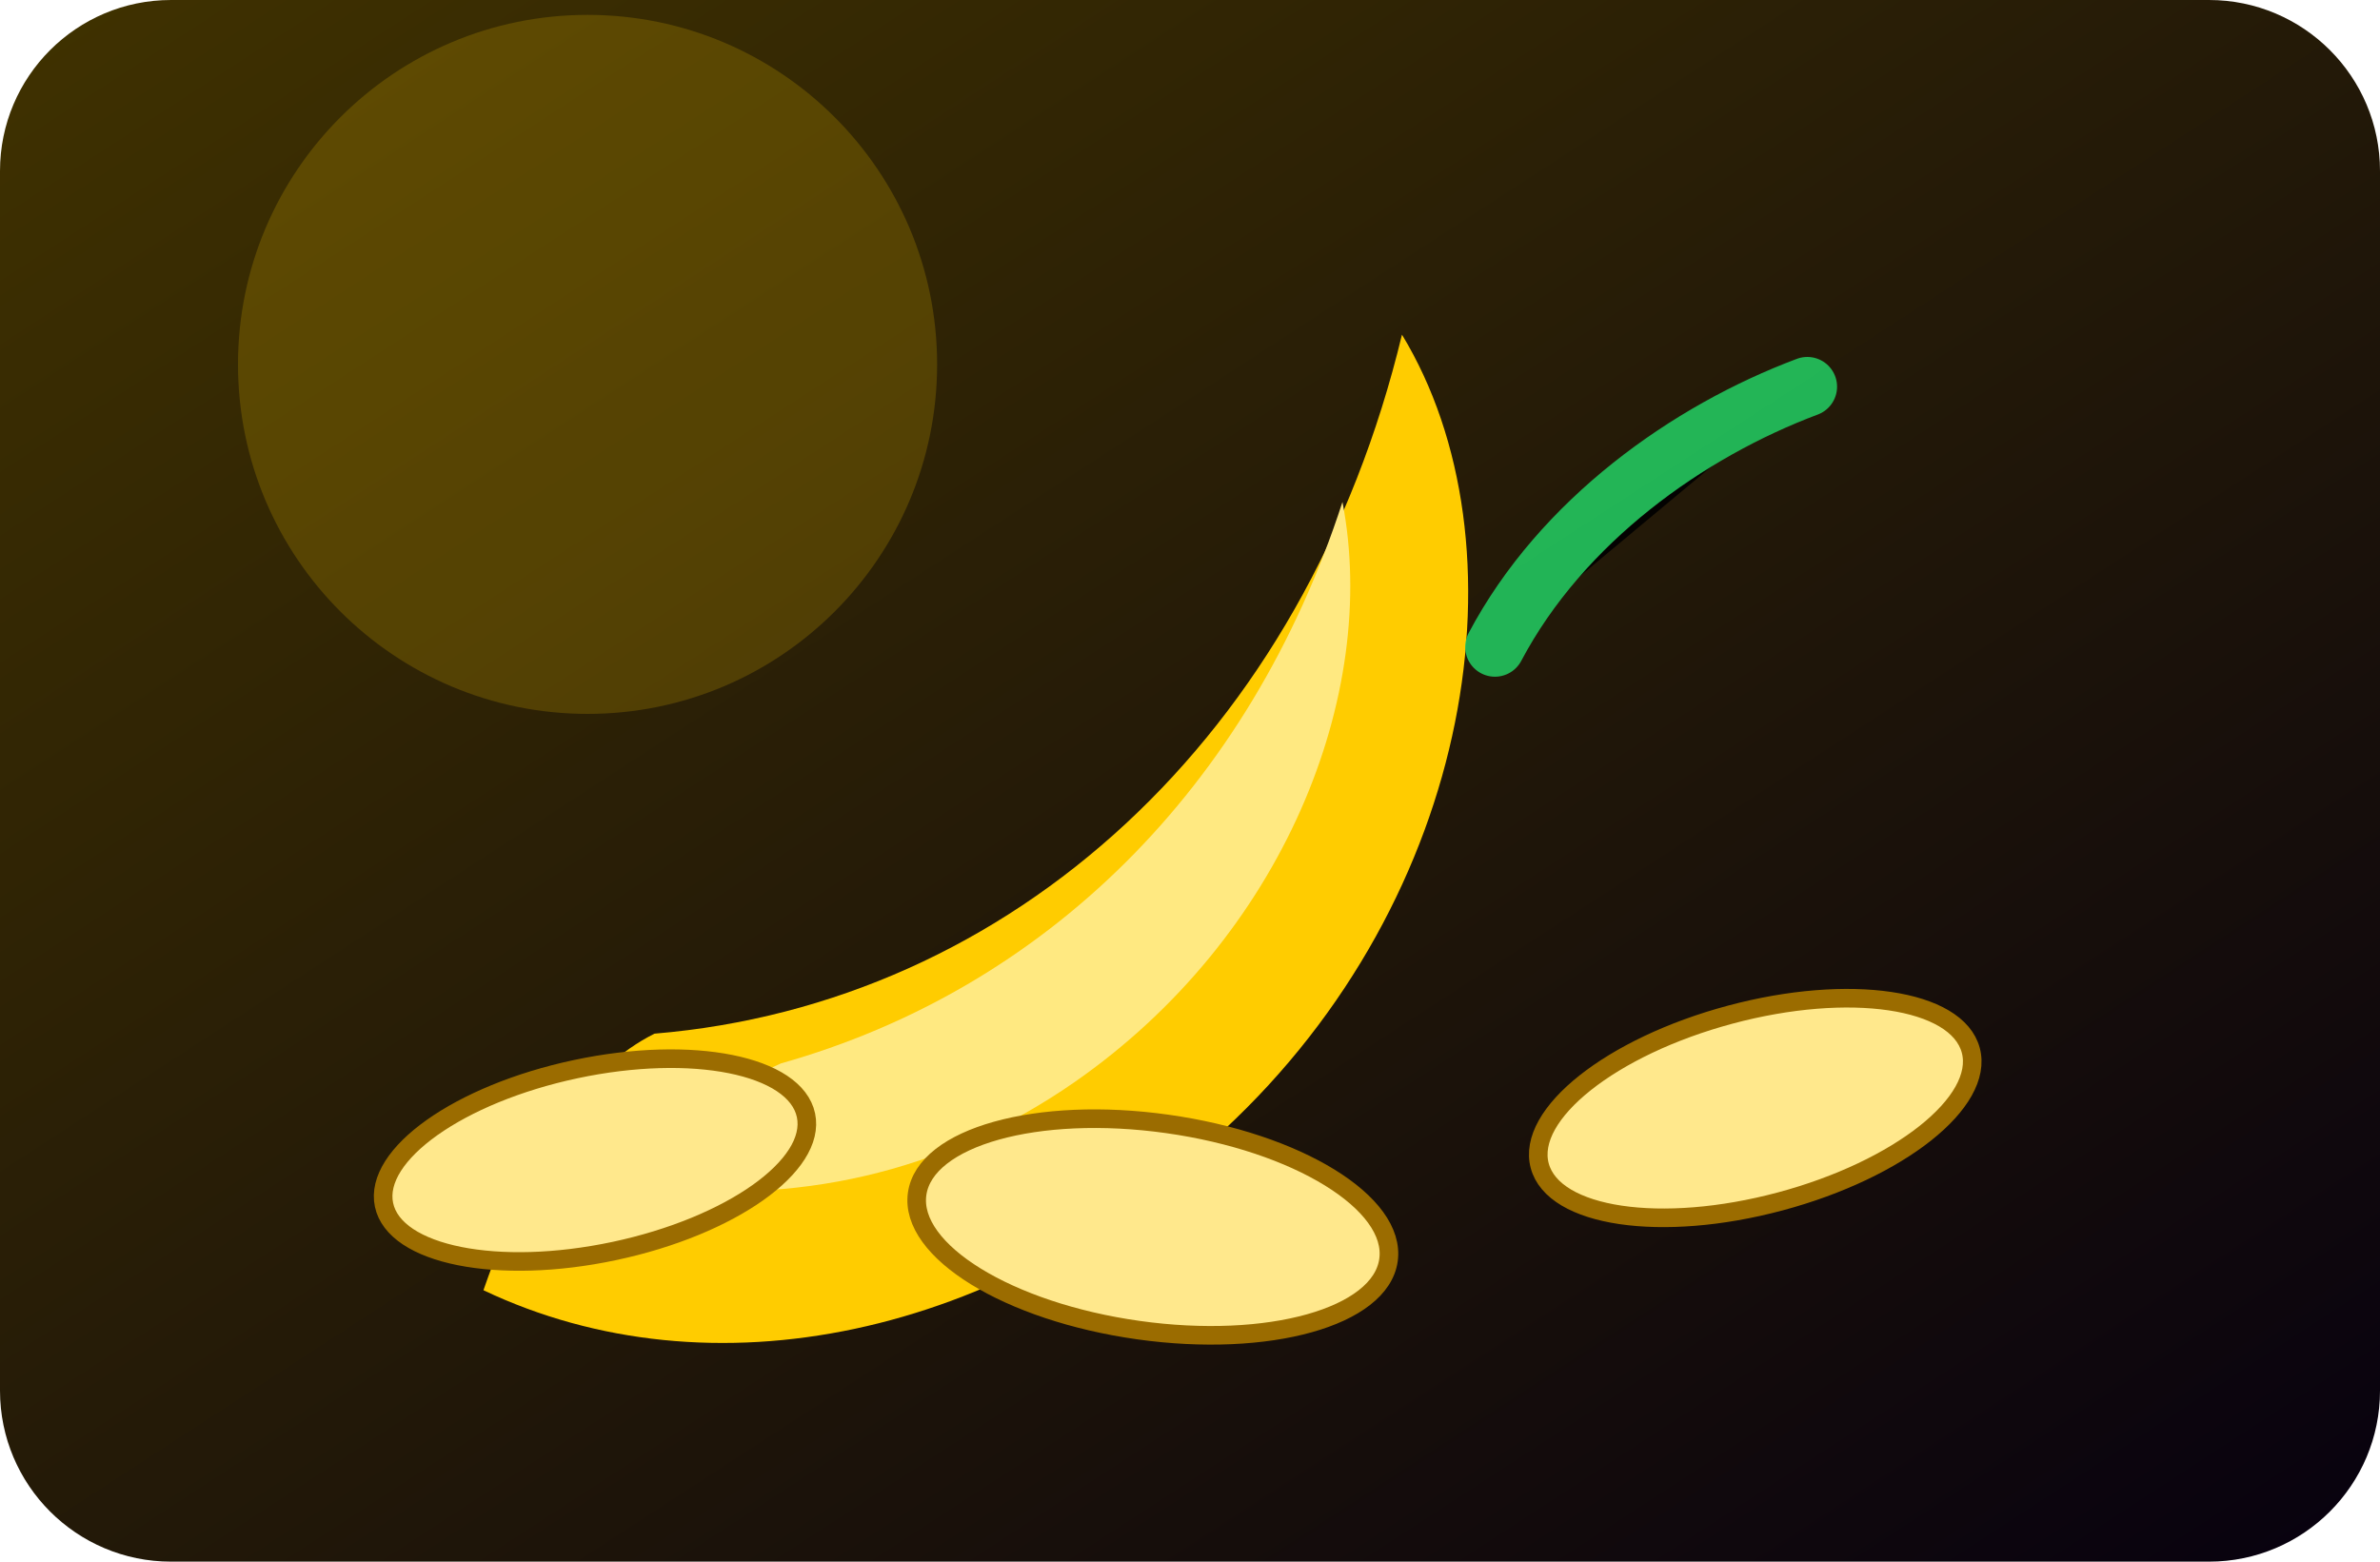
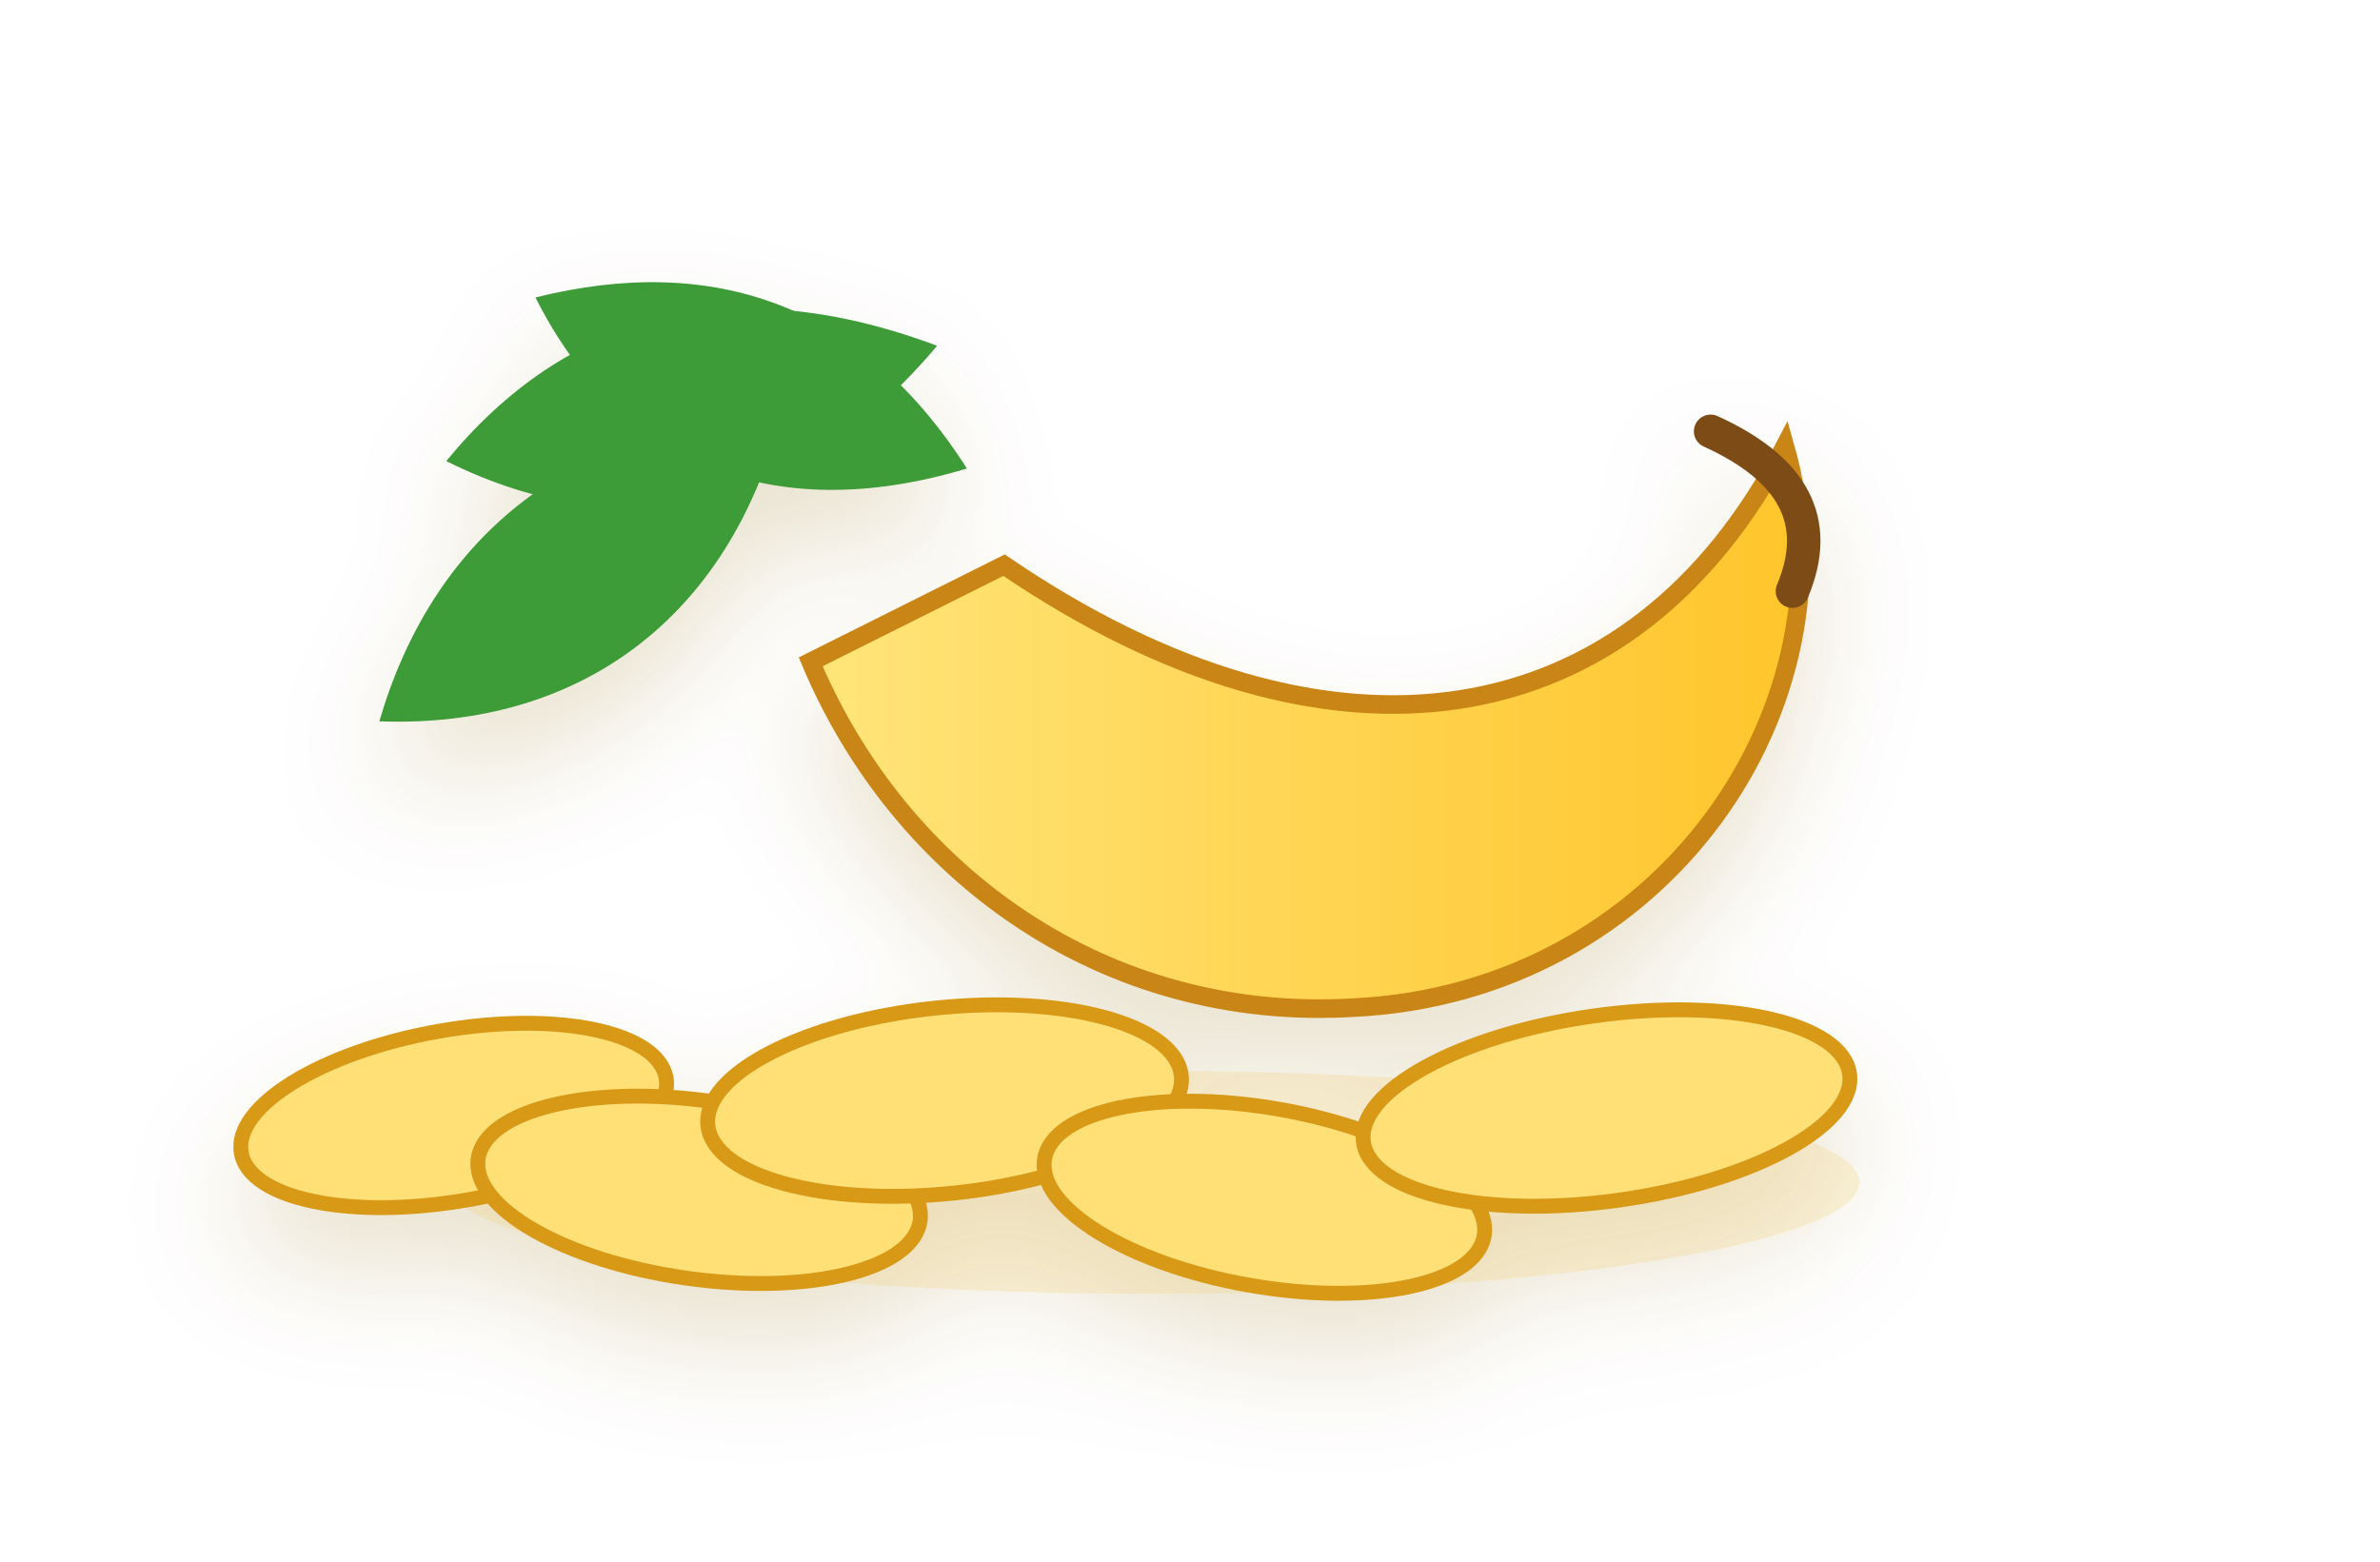
<svg xmlns="http://www.w3.org/2000/svg" viewBox="0 0 640 420" role="img" aria-labelledby="title desc">
  <defs>
-     <linearGradient id="bg" x1="0" x2="1" y1="0" y2="1">
-       <stop offset="0" stop-color="#403200" />
-       <stop offset="1" stop-color="#07010f" />
+     <linearGradient id="banana" x1="0" x2="1">
+       <stop offset="0" stop-color="#ffe57a" />
+       <stop offset="1" stop-color="#ffc52b" />
    </linearGradient>
+     <filter id="shadow" x="-25%" y="-25%" width="150%" height="150%">
+       <feDropShadow dx="0" dy="16" stdDeviation="15" flood-color="#8c6b00" flood-opacity=".18" />
+     </filter>
  </defs>
-   <rect width="640" height="420" rx="46" fill="url(#bg)" />
-   <circle cx="158" cy="98" r="94" fill="#ffcc00" opacity=".18" />
-   <path d="M176 278c96-8 175-80 201-188 34 56 20 151-48 214-60 56-138 72-199 43 14-40 28-60 46-69z" fill="#ffcc00" />
-   <path d="M210 286c71-20 126-74 151-151 10 52-16 117-72 156-36 25-76 33-115 28 9-15 20-26 36-33z" fill="#ffe981" />
-   <g fill="#ffe88c" stroke="#9b6c00" stroke-width="5">
-     <ellipse cx="160" cy="312" rx="58" ry="25" transform="rotate(-12 160 312)" />
-     <ellipse cx="310" cy="330" rx="64" ry="28" transform="rotate(8 310 330)" />
-     <ellipse cx="472" cy="298" rx="60" ry="26" transform="rotate(-15 472 298)" />
+   <g filter="url(#shadow)">
+     <ellipse cx="310" cy="318" rx="190" ry="30" fill="#eabf3d" opacity=".18" />
+     <path d="M270 152c88 60 169 47 210-32 20 70-33 147-116 151-67 4-122-36-146-93z" fill="url(#banana)" stroke="#c98612" stroke-width="5" />
+     <path d="M460 116c22 10 30 24 22 43" fill="none" stroke="#7c4b12" stroke-width="9" stroke-linecap="round" />
+     <g fill="#3d9b39">
+       <path d="M210 112c-58 2-94 34-108 82 54 2 94-28 108-82z" />
+       <path d="M252 93c-56-21-100-8-132 31 48 24 95 13 132-31z" />
+       <path d="M260 126c-28-44-68-58-116-46 22 44 63 62 116 46z" />
+     </g>
+     <g fill="#ffe076" stroke="#d79919" stroke-width="4">
+       <ellipse cx="122" cy="300" rx="58" ry="23" transform="rotate(-10 122 300)" />
+       <ellipse cx="188" cy="320" rx="60" ry="24" transform="rotate(8 188 320)" />
+       <ellipse cx="254" cy="296" rx="64" ry="25" transform="rotate(-6 254 296)" />
+       <ellipse cx="340" cy="322" rx="60" ry="24" transform="rotate(10 340 322)" />
+       <ellipse cx="432" cy="298" rx="66" ry="25" transform="rotate(-8 432 298)" />
+     </g>
  </g>
-   <path d="M486 104c-32 12-66 36-84 70" stroke="#22c55e" stroke-width="16" stroke-linecap="round" opacity=".9" />
</svg>
